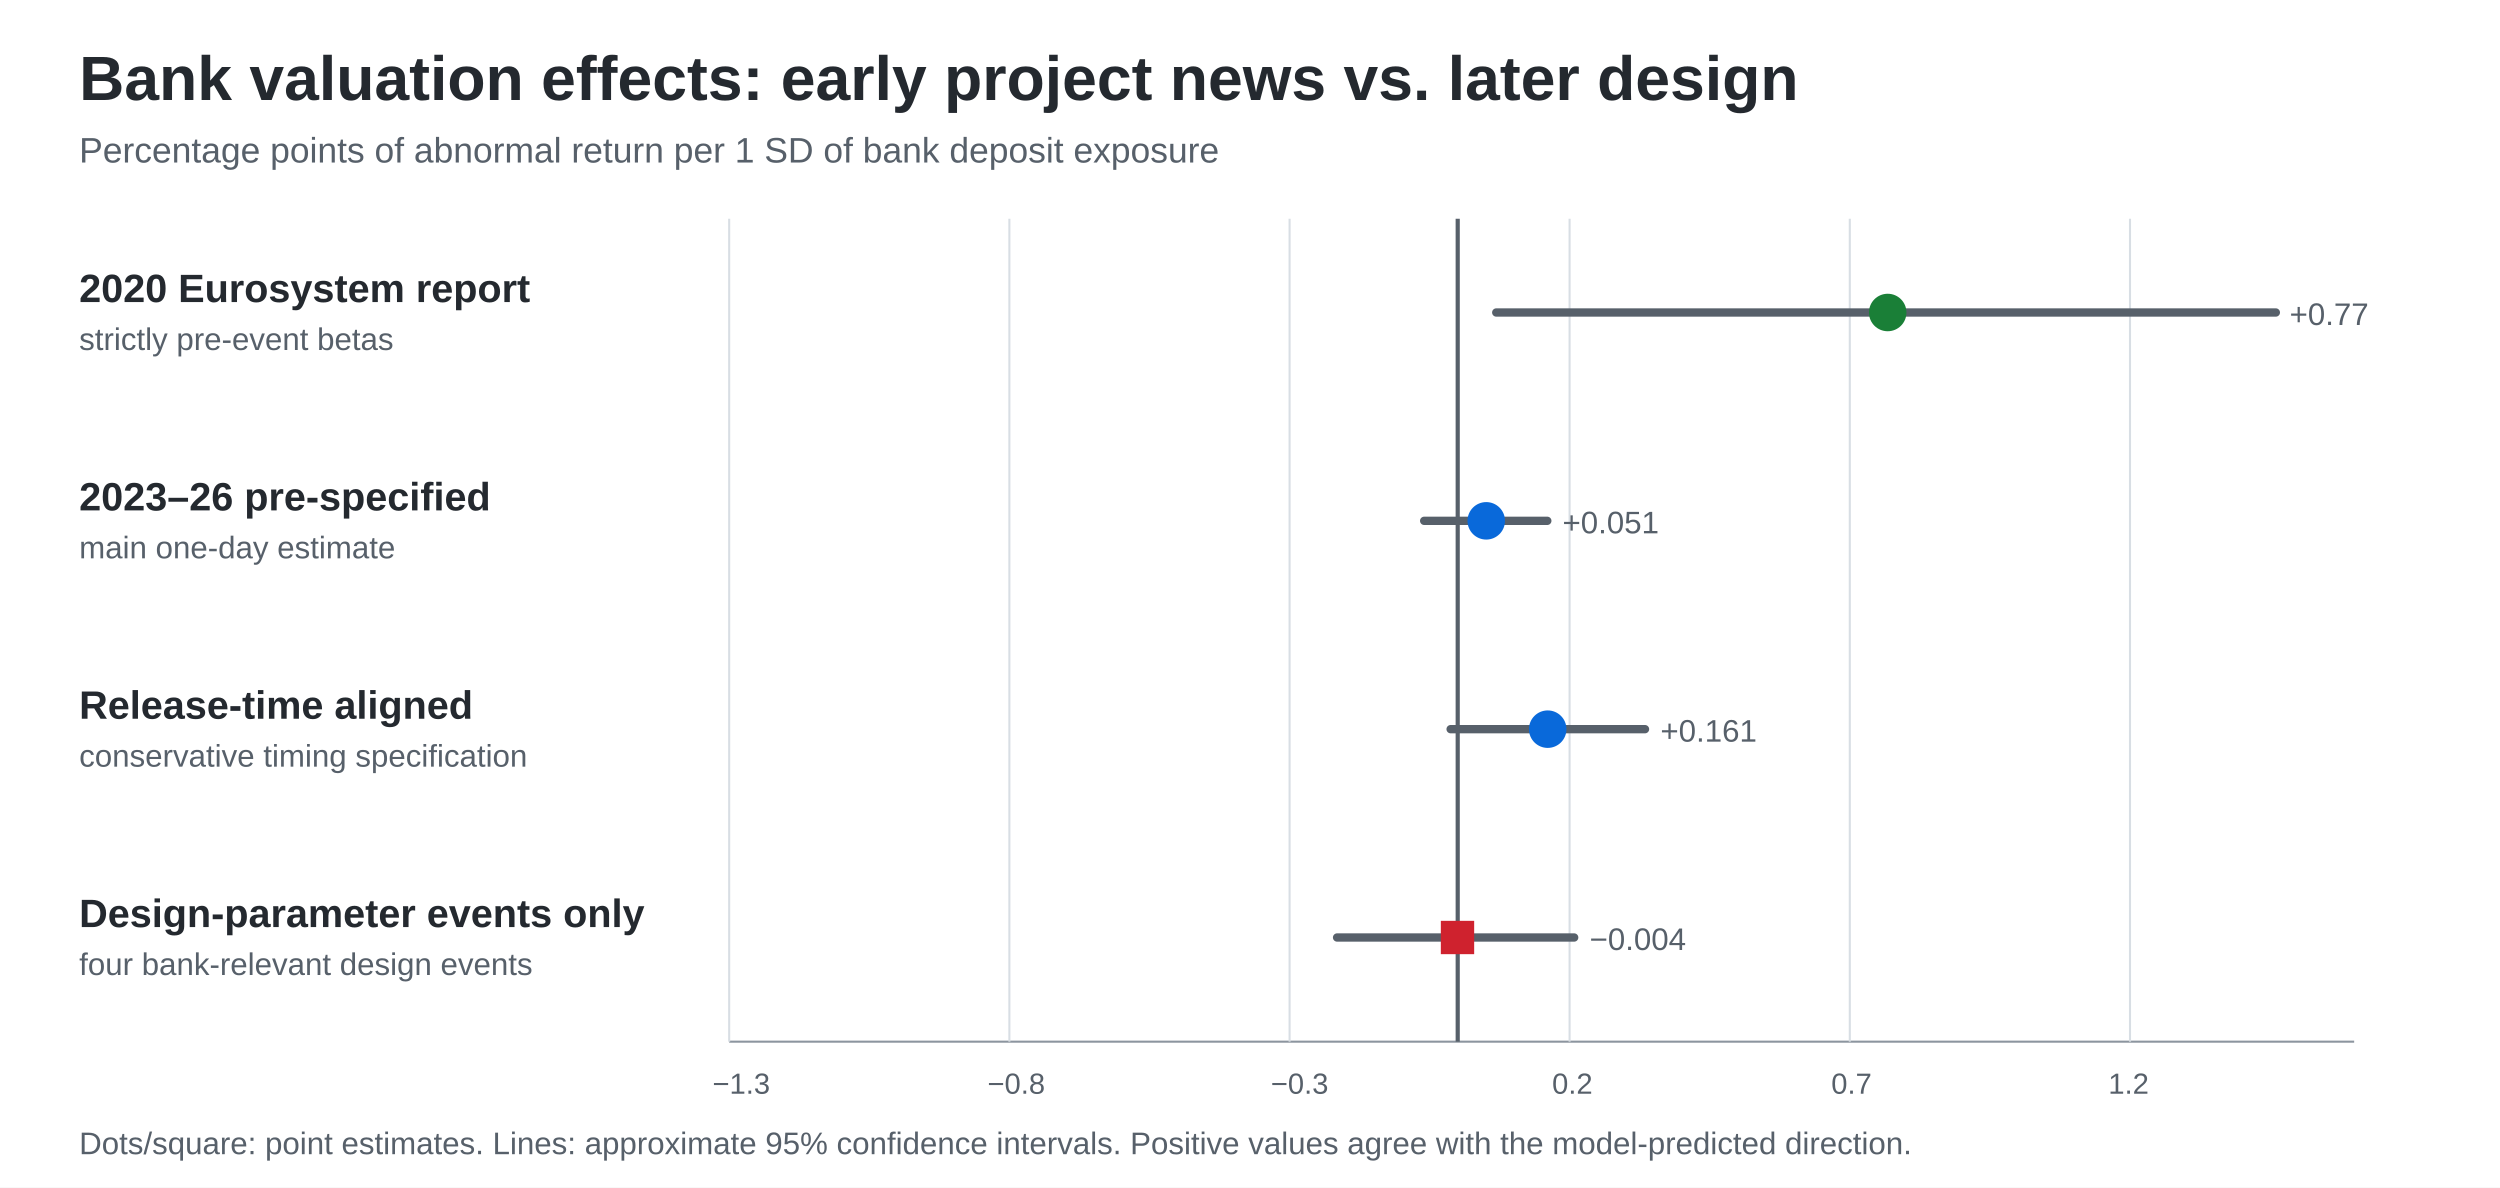
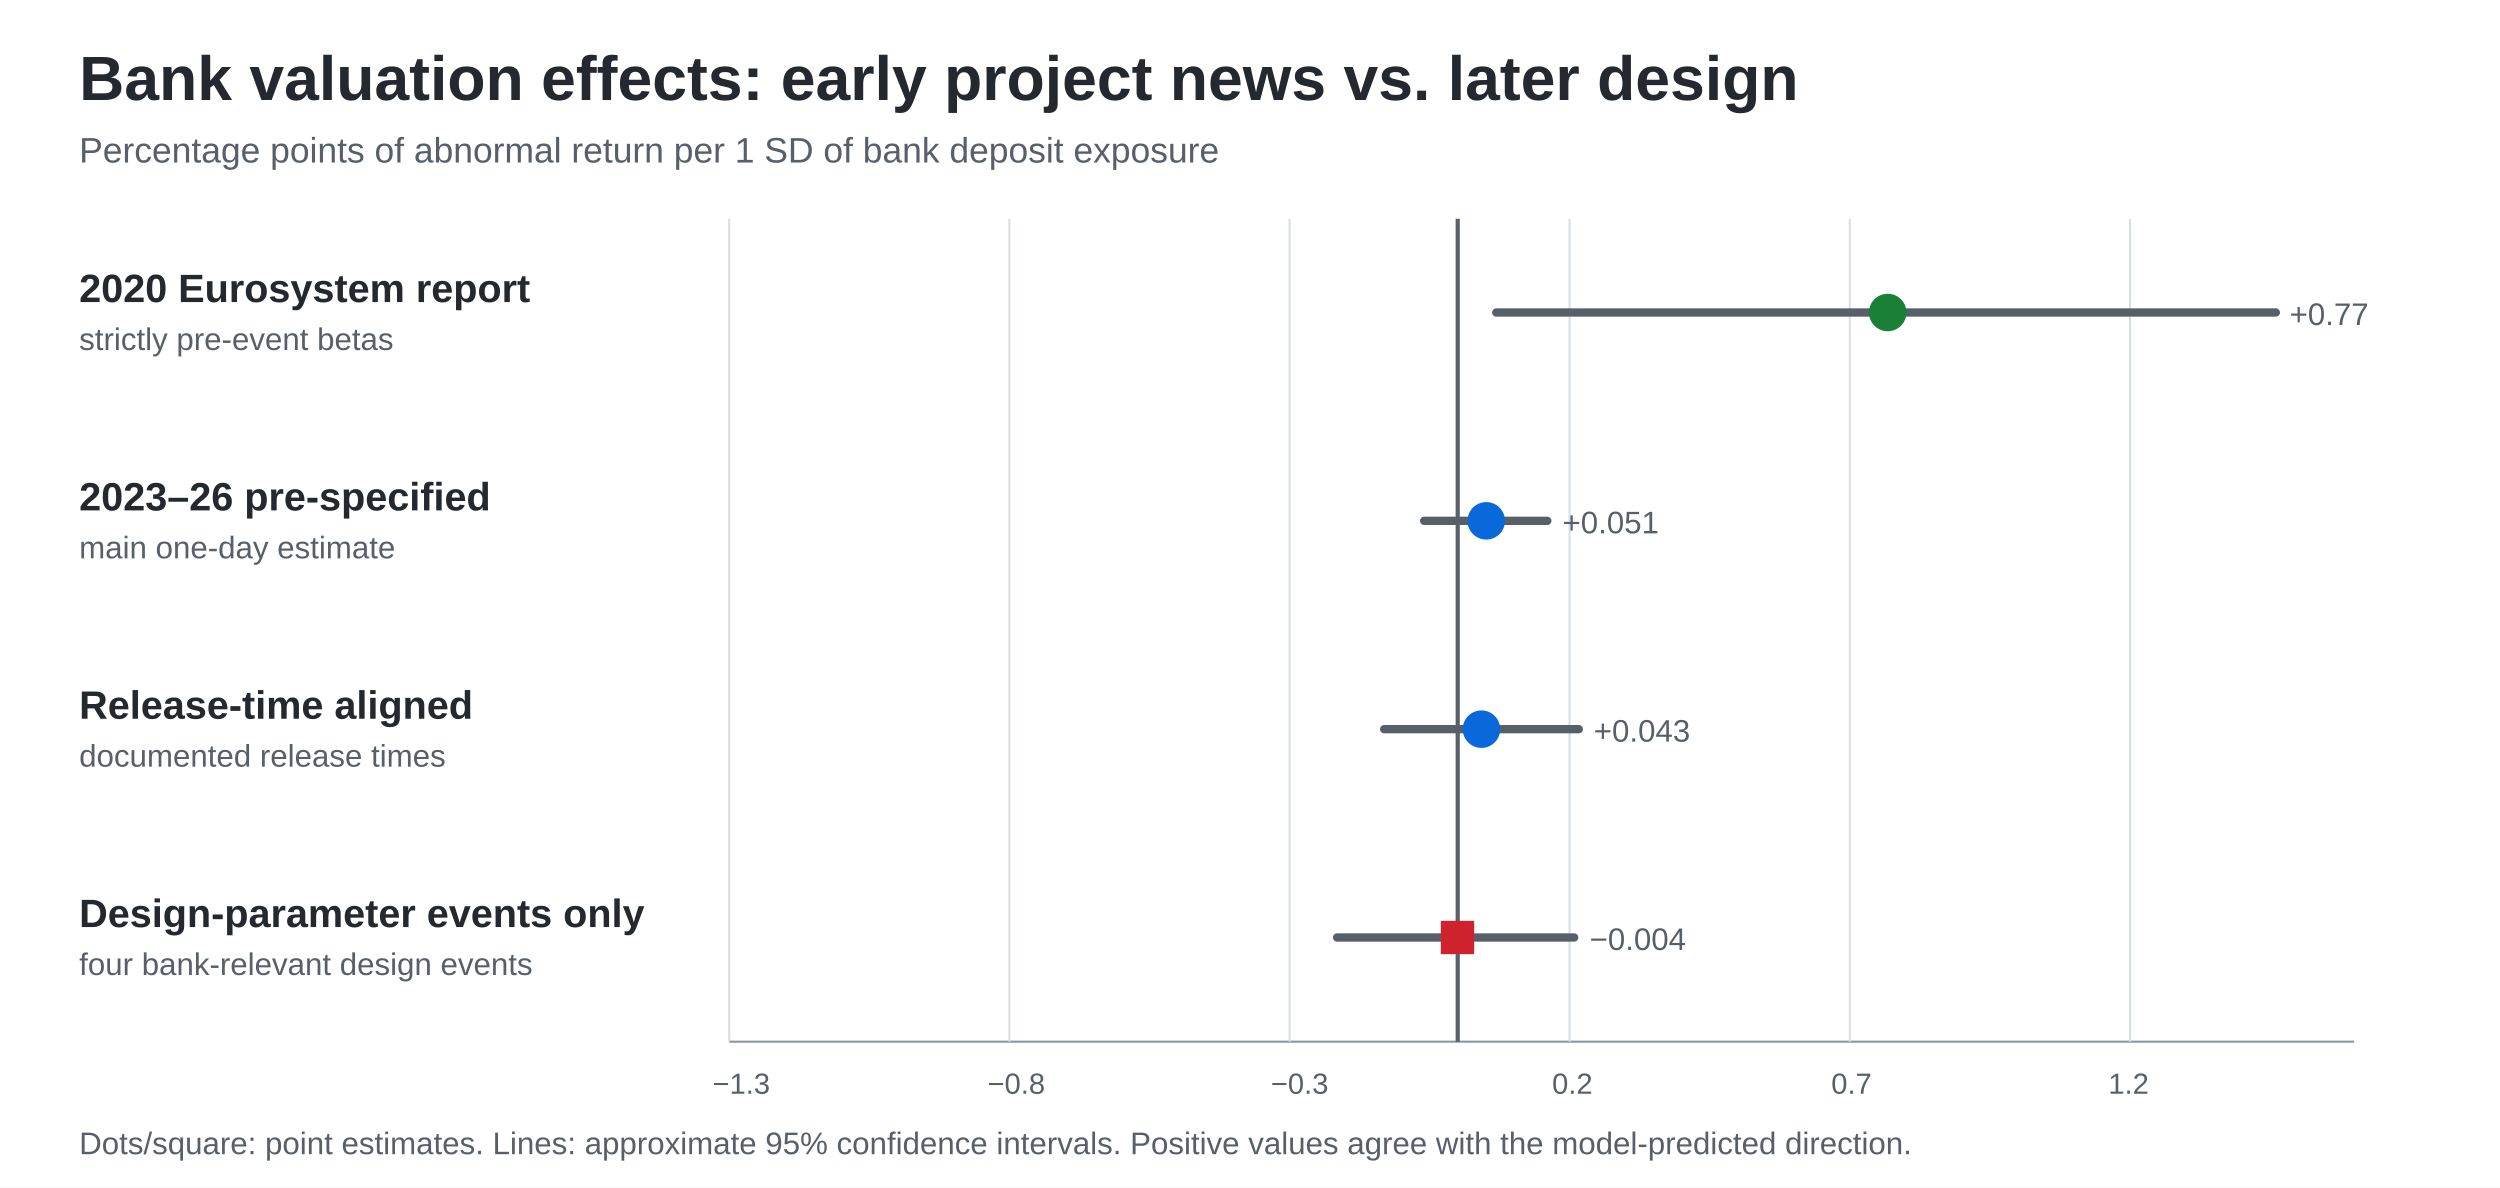
<svg xmlns="http://www.w3.org/2000/svg" width="1200" height="570" viewBox="0 0 1200 570">
  <rect width="1200" height="570" fill="white" />
  <style>
text{font-family:-apple-system,BlinkMacSystemFont,"Segoe UI",Arial,sans-serif;fill:#24292f}
.title{font-size:30px;font-weight:700}.sub{font-size:17px;fill:#57606a}
.label{font-size:19px;font-weight:600}.small{font-size:15px;fill:#57606a}.tick{font-size:14px;fill:#57606a}
.axis{stroke:#8c959f;stroke-width:1}.grid{stroke:#d8dee4;stroke-width:1}.zero{stroke:#57606a;stroke-width:2}
.ci{stroke:#57606a;stroke-width:4;stroke-linecap:round}.dot{fill:#0969da}.design{fill:#cf222e}.early{fill:#1a7f37}
</style>
  <text x="38" y="48" class="title">Bank valuation effects: early project news vs. later design</text>
  <text x="38" y="78" class="sub">Percentage points of abnormal return per 1 SD of bank deposit exposure</text>
  <line x1="350" y1="500" x2="1130" y2="500" class="axis" />
  <line x1="699.7" y1="105" x2="699.7" y2="500" class="zero" />
  <line x1="350" y1="105" x2="350" y2="500" class="grid" />
  <line x1="484.5" y1="105" x2="484.5" y2="500" class="grid" />
  <line x1="619.0" y1="105" x2="619.0" y2="500" class="grid" />
  <line x1="753.4" y1="105" x2="753.4" y2="500" class="grid" />
  <line x1="887.9" y1="105" x2="887.9" y2="500" class="grid" />
  <line x1="1022.4" y1="105" x2="1022.4" y2="500" class="grid" />
  <text x="342" y="525" class="tick">−1.3</text>
  <text x="474" y="525" class="tick">−0.8</text>
  <text x="610" y="525" class="tick">−0.3</text>
  <text x="745" y="525" class="tick">0.2</text>
  <text x="879" y="525" class="tick">0.7</text>
  <text x="1012" y="525" class="tick">1.2</text>
  <text x="38" y="145" class="label">2020 Eurosystem report</text>
  <text x="38" y="168" class="small">strictly pre-event betas</text>
  <line x1="718.2" y1="150" x2="1092.4" y2="150" class="ci" />
  <circle cx="906.1" cy="150" r="9" class="early" />
  <text x="1099" y="156" class="small">+0.77</text>
  <text x="38" y="245" class="label">2023–26 pre-specified</text>
  <text x="38" y="268" class="small">main one-day estimate</text>
  <line x1="683.6" y1="250" x2="742.7" y2="250" class="ci" />
  <circle cx="713.4" cy="250" r="9" class="dot" />
  <text x="750" y="256" class="small">+0.051</text>
  <text x="38" y="345" class="label">Release-time aligned</text>
-   <text x="38" y="368" class="small">conservative timing specification</text>
-   <line x1="696.3" y1="350" x2="789.6" y2="350" class="ci" />
-   <circle cx="742.9" cy="350" r="9" class="dot" />
-   <text x="797" y="356" class="small">+0.161</text>
+   <text x="38" y="368" class="small">documented release times</text>
+   <line x1="664.4" y1="350" x2="757.8" y2="350" class="ci" />
+   <circle cx="711.1" cy="350" r="9" class="dot" />
+   <text x="765" y="356" class="small">+0.043</text>
  <text x="38" y="445" class="label">Design-parameter events only</text>
  <text x="38" y="468" class="small">four bank-relevant design events</text>
  <line x1="641.8" y1="450" x2="755.6" y2="450" class="ci" />
  <rect x="691.6" y="442" width="16" height="16" class="design" />
  <text x="763" y="456" class="small">−0.004</text>
  <text x="38" y="554" class="small">Dots/square: point estimates. Lines: approximate 95% confidence intervals. Positive values agree with the model-predicted direction.</text>
</svg>
